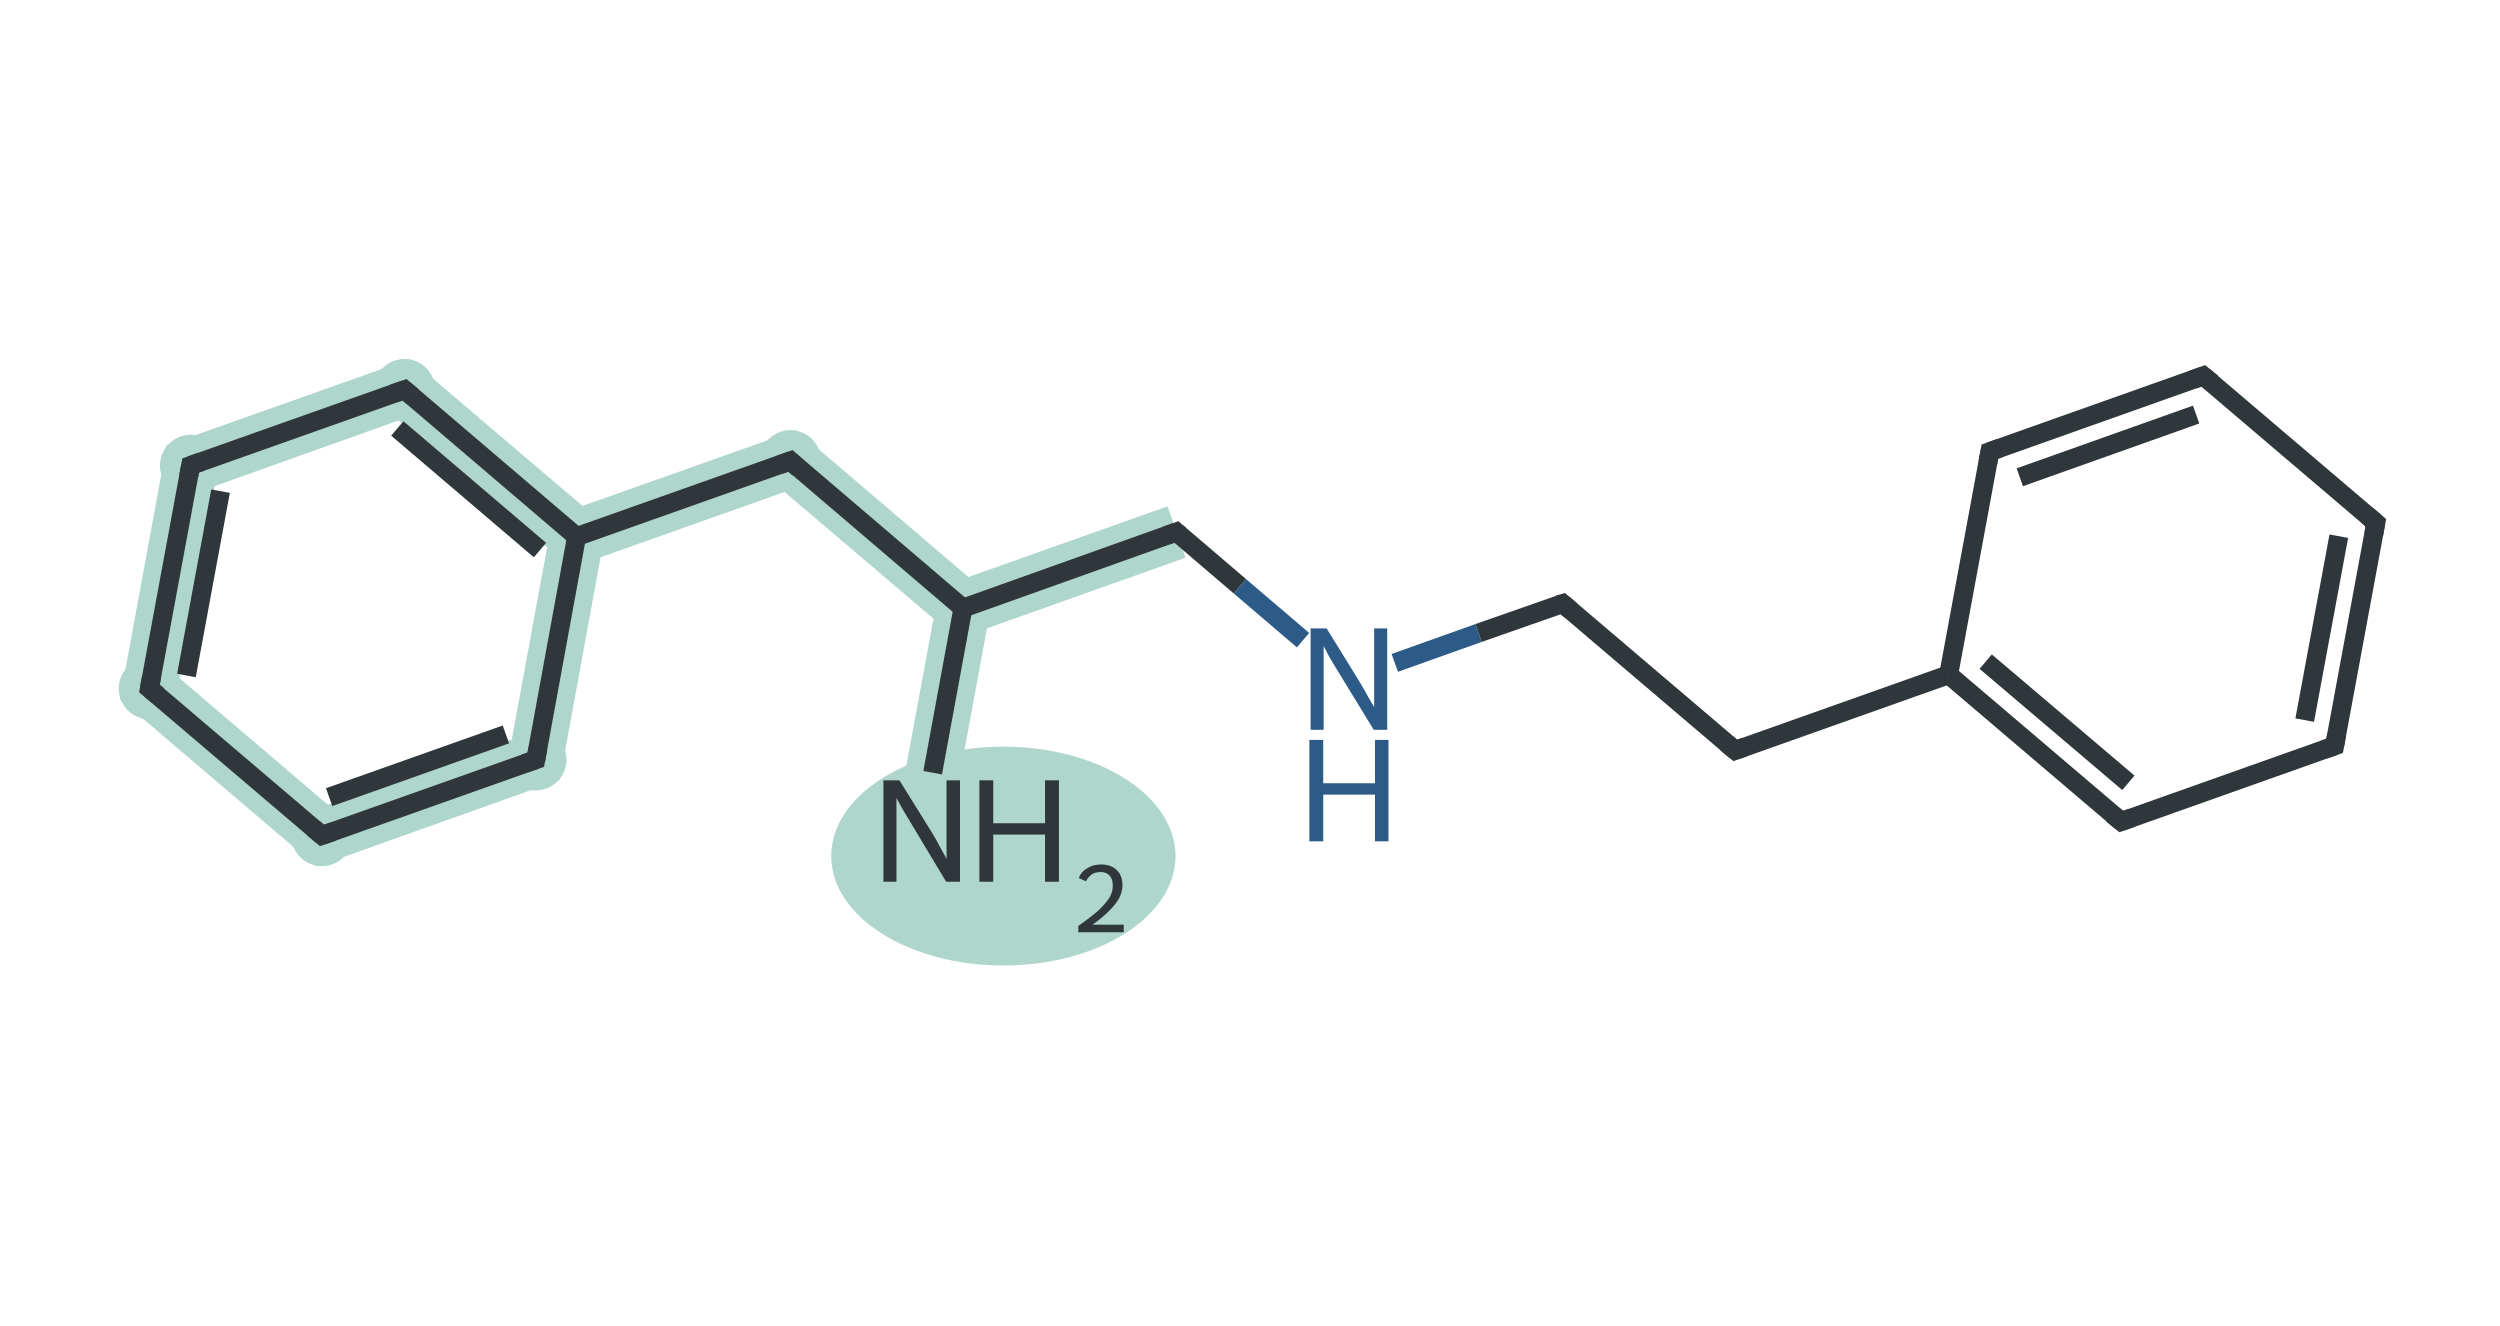
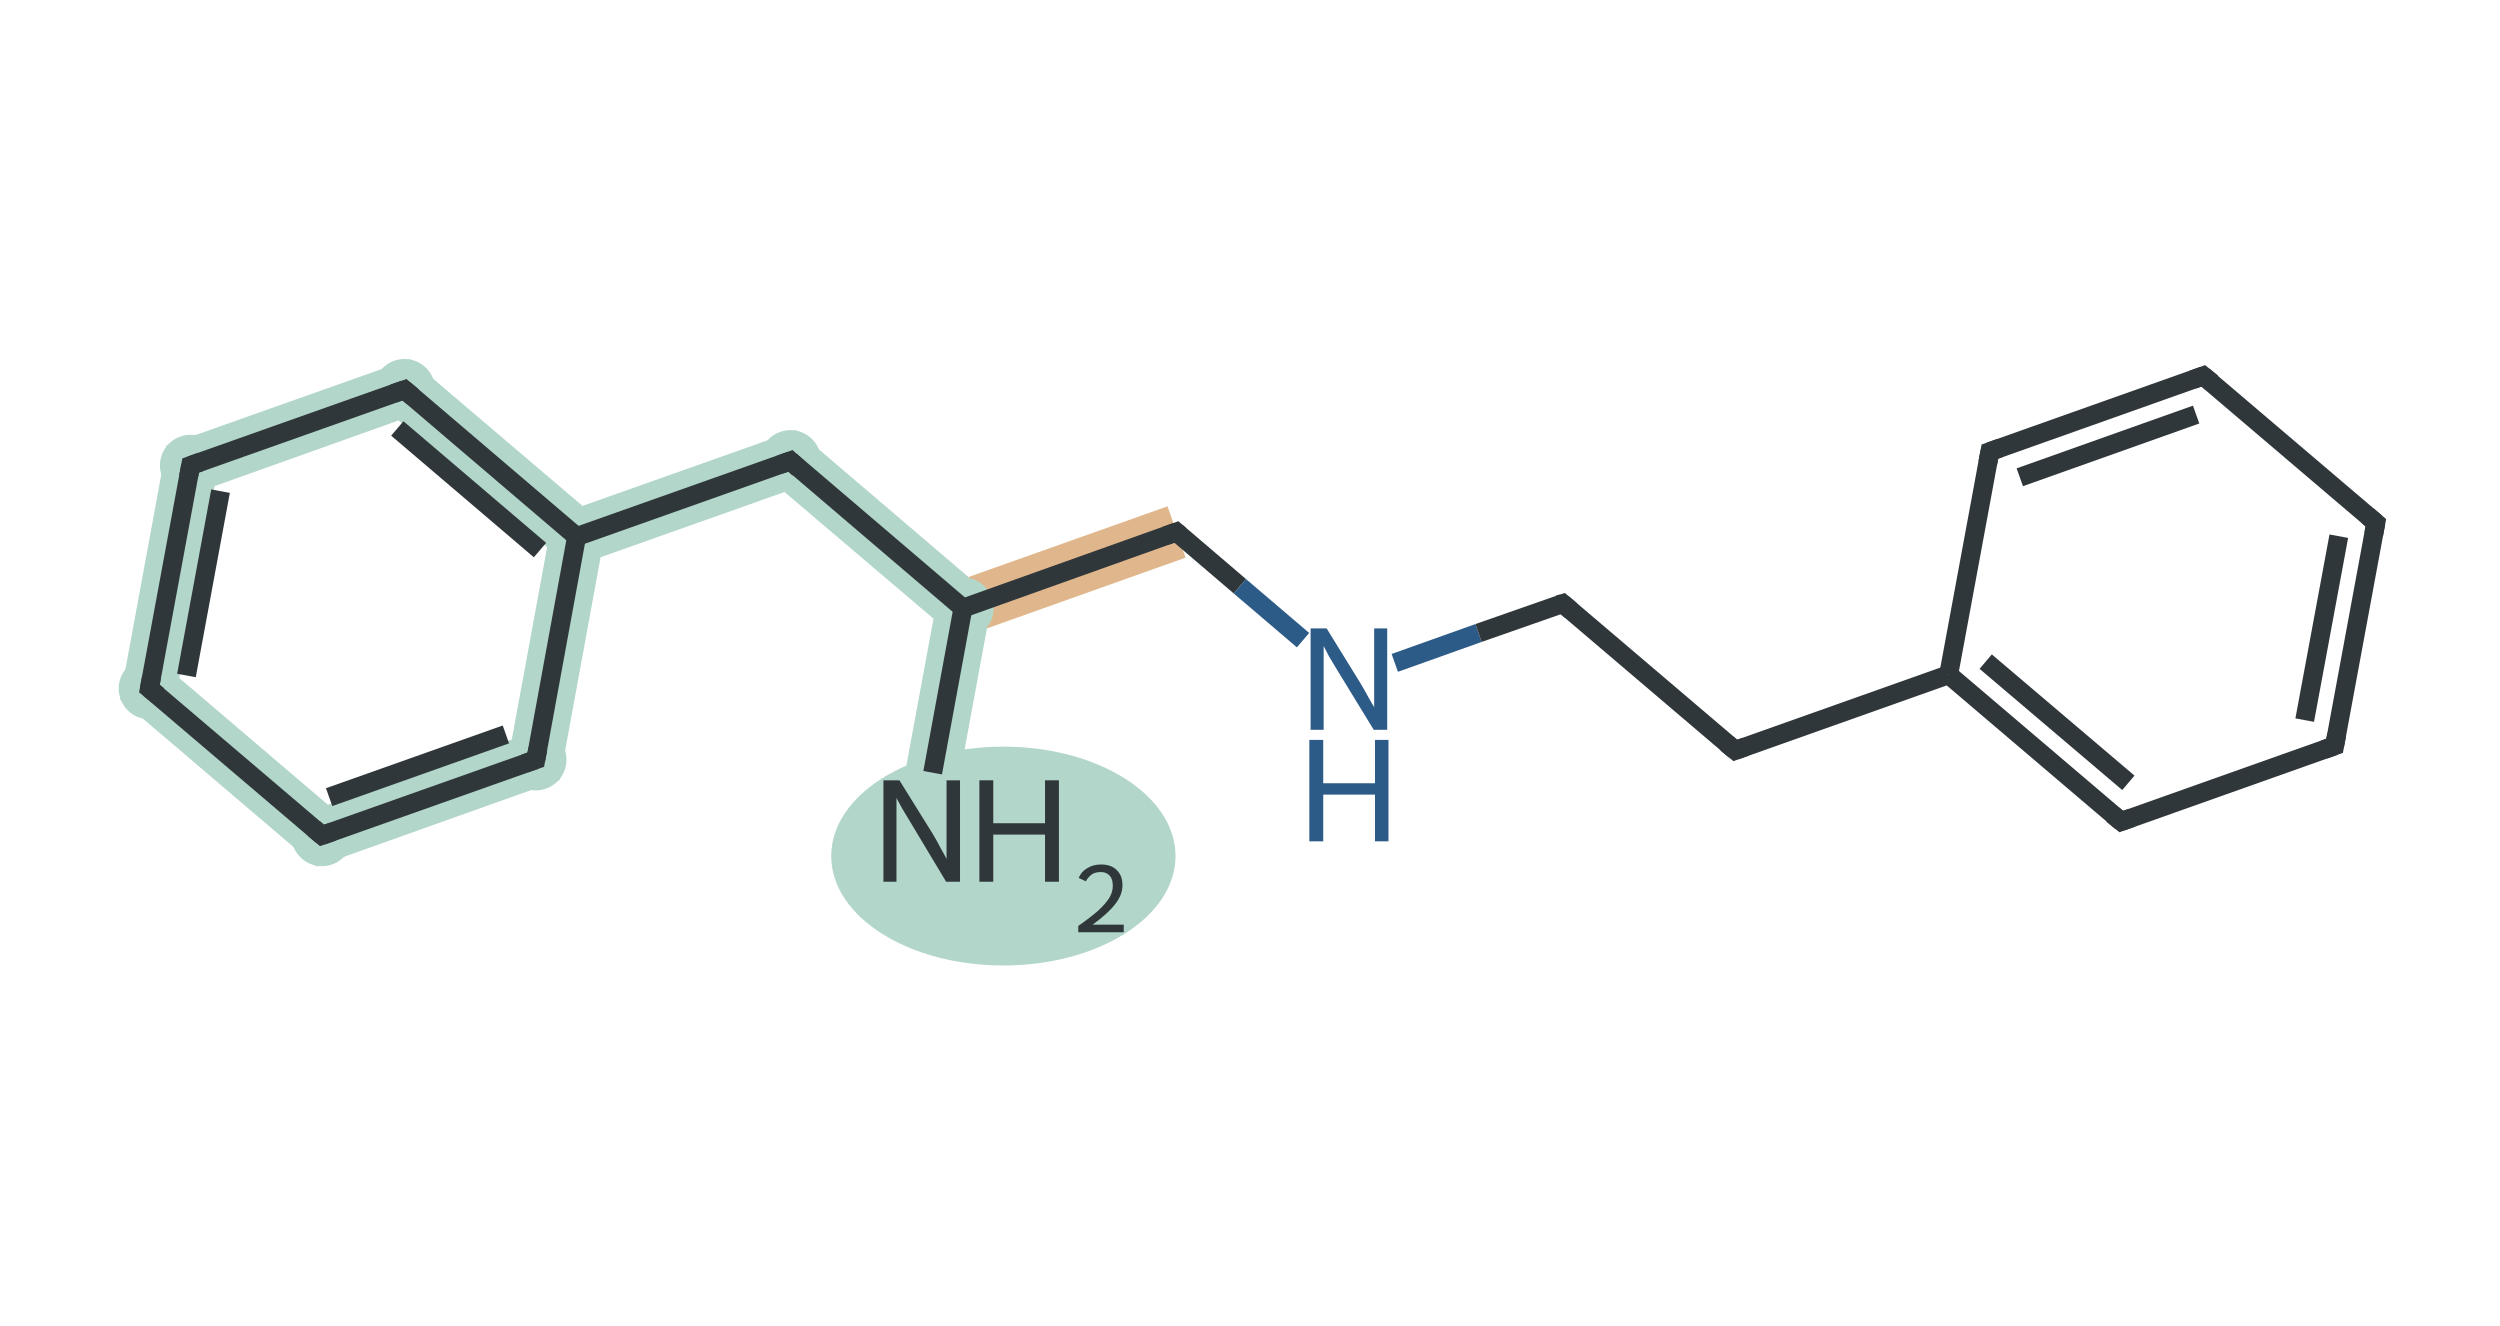
<svg xmlns="http://www.w3.org/2000/svg" version="1.1" baseProfile="full" xml:space="preserve" width="594px" height="315px" viewBox="0 0 594 315">
-   <path class="bond-0 atom-0 atom-1" d="M 228.8,144.5 L 234.5,149.3 L 225.4,198.6 L 212.7,196.3 L 221.8,147.0 Z" style="fill:#AFD6CC;fill-rule:evenodd;fill-opacity:1;stroke:#AFD6CC;stroke-width:0.0px;stroke-linecap:butt;stroke-linejoin:miter;stroke-miterlimit:10;stroke-opacity:1;" />
-   <path class="bond-1 atom-1 atom-2" d="M 277.4,120.3 L 281.7,132.5 L 234.5,149.3 L 228.8,144.5 L 230.1,137.1 Z" style="fill:#AFD6CC;fill-rule:evenodd;fill-opacity:1;stroke:#AFD6CC;stroke-width:0.0px;stroke-linecap:butt;stroke-linejoin:miter;stroke-miterlimit:10;stroke-opacity:1;" />
-   <path class="bond-11 atom-1 atom-12" d="M 189.2,102.2 L 230.1,137.1 L 228.8,144.5 L 221.8,147.0 L 186.4,116.9 Z" style="fill:#AFD6CC;fill-rule:evenodd;fill-opacity:1;stroke:#AFD6CC;stroke-width:0.0px;stroke-linecap:butt;stroke-linejoin:miter;stroke-miterlimit:10;stroke-opacity:1;" />
-   <path class="bond-12 atom-12 atom-13" d="M 189.2,102.2 L 186.4,116.9 L 142.7,132.4 L 137.0,127.5 L 138.4,120.2 Z" style="fill:#AFD6CC;fill-rule:evenodd;fill-opacity:1;stroke:#AFD6CC;stroke-width:0.0px;stroke-linecap:butt;stroke-linejoin:miter;stroke-miterlimit:10;stroke-opacity:1;" />
-   <path class="bond-13 atom-13 atom-14" d="M 97.4,85.3 L 138.4,120.2 L 137.0,127.5 L 130.0,130.0 L 94.7,99.9 Z" style="fill:#AFD6CC;fill-rule:evenodd;fill-opacity:1;stroke:#AFD6CC;stroke-width:0.0px;stroke-linecap:butt;stroke-linejoin:miter;stroke-miterlimit:10;stroke-opacity:1;" />
-   <path class="bond-19 atom-13 atom-18" d="M 137.0,127.5 L 142.7,132.4 L 133.0,185.3 L 121.6,175.7 L 130.0,130.0 Z" style="fill:#AFD6CC;fill-rule:evenodd;fill-opacity:1;stroke:#AFD6CC;stroke-width:0.0px;stroke-linecap:butt;stroke-linejoin:miter;stroke-miterlimit:10;stroke-opacity:1;" />
-   <path class="bond-14 atom-14 atom-15" d="M 97.4,85.3 L 94.7,99.9 L 51.0,115.5 L 39.6,105.8 Z" style="fill:#AFD6CC;fill-rule:evenodd;fill-opacity:1;stroke:#AFD6CC;stroke-width:0.0px;stroke-linecap:butt;stroke-linejoin:miter;stroke-miterlimit:10;stroke-opacity:1;" />
-   <path class="bond-15 atom-15 atom-16" d="M 39.6,105.8 L 51.0,115.5 L 42.6,161.1 L 28.5,166.1 Z" style="fill:#AFD6CC;fill-rule:evenodd;fill-opacity:1;stroke:#AFD6CC;stroke-width:0.0px;stroke-linecap:butt;stroke-linejoin:miter;stroke-miterlimit:10;stroke-opacity:1;" />
-   <path class="bond-16 atom-16 atom-17" d="M 42.6,161.1 L 77.9,191.2 L 75.2,205.9 L 28.5,166.1 Z" style="fill:#AFD6CC;fill-rule:evenodd;fill-opacity:1;stroke:#AFD6CC;stroke-width:0.0px;stroke-linecap:butt;stroke-linejoin:miter;stroke-miterlimit:10;stroke-opacity:1;" />
-   <path class="bond-17 atom-17 atom-18" d="M 121.6,175.7 L 133.0,185.3 L 75.2,205.9 L 77.9,191.2 Z" style="fill:#AFD6CC;fill-rule:evenodd;fill-opacity:1;stroke:#AFD6CC;stroke-width:0.0px;stroke-linecap:butt;stroke-linejoin:miter;stroke-miterlimit:10;stroke-opacity:1;" />
-   <ellipse cx="238.4" cy="203.4" rx="40.4" ry="25.5" class="atom-0" style="fill:#AFD6CC;fill-rule:evenodd;stroke:#AFD6CC;stroke-width:1.0px;stroke-linecap:butt;stroke-linejoin:miter;stroke-opacity:1" />
-   <ellipse cx="228.8" cy="144.5" rx="6.8" ry="6.8" class="atom-1" style="fill:#AFD6CC;fill-rule:evenodd;stroke:#AFD6CC;stroke-width:1.0px;stroke-linecap:butt;stroke-linejoin:miter;stroke-opacity:1" />
-   <ellipse cx="187.8" cy="109.5" rx="6.8" ry="6.8" class="atom-12" style="fill:#AFD6CC;fill-rule:evenodd;stroke:#AFD6CC;stroke-width:1.0px;stroke-linecap:butt;stroke-linejoin:miter;stroke-opacity:1" />
-   <ellipse cx="137.0" cy="127.5" rx="6.8" ry="6.8" class="atom-13" style="fill:#AFD6CC;fill-rule:evenodd;stroke:#AFD6CC;stroke-width:1.0px;stroke-linecap:butt;stroke-linejoin:miter;stroke-opacity:1" />
-   <ellipse cx="96.1" cy="92.6" rx="6.8" ry="6.8" class="atom-14" style="fill:#AFD6CC;fill-rule:evenodd;stroke:#AFD6CC;stroke-width:1.0px;stroke-linecap:butt;stroke-linejoin:miter;stroke-opacity:1" />
-   <ellipse cx="45.3" cy="110.6" rx="6.8" ry="6.8" class="atom-15" style="fill:#AFD6CC;fill-rule:evenodd;stroke:#AFD6CC;stroke-width:1.0px;stroke-linecap:butt;stroke-linejoin:miter;stroke-opacity:1" />
-   <ellipse cx="35.5" cy="163.6" rx="6.8" ry="6.8" class="atom-16" style="fill:#AFD6CC;fill-rule:evenodd;stroke:#AFD6CC;stroke-width:1.0px;stroke-linecap:butt;stroke-linejoin:miter;stroke-opacity:1" />
-   <ellipse cx="76.5" cy="198.5" rx="6.8" ry="6.8" class="atom-17" style="fill:#AFD6CC;fill-rule:evenodd;stroke:#AFD6CC;stroke-width:1.0px;stroke-linecap:butt;stroke-linejoin:miter;stroke-opacity:1" />
-   <ellipse cx="127.3" cy="180.5" rx="6.8" ry="6.8" class="atom-18" style="fill:#AFD6CC;fill-rule:evenodd;stroke:#AFD6CC;stroke-width:1.0px;stroke-linecap:butt;stroke-linejoin:miter;stroke-opacity:1" />
+   <path class="bond-0 atom-0 atom-1" d="M 228.8,144.5 L 234.5,149.3 L 225.4,198.6 L 212.7,196.3 L 221.8,147.0 Z" style="fill:#B2D6C9;fill-rule:evenodd;fill-opacity:1;stroke:#B2D6C9;stroke-width:0.0px;stroke-linecap:butt;stroke-linejoin:miter;stroke-miterlimit:10;stroke-opacity:1;" />
+   <path class="bond-1 atom-1 atom-2" d="M 277.4,120.3 L 281.7,132.5 L 234.5,149.3 L 228.8,144.5 L 230.1,137.1 Z" style="fill:#E0B78C;fill-rule:evenodd;fill-opacity:1;stroke:#E0B78C;stroke-width:0.0px;stroke-linecap:butt;stroke-linejoin:miter;stroke-miterlimit:10;stroke-opacity:1;" />
+   <path class="bond-11 atom-1 atom-12" d="M 189.2,102.2 L 230.1,137.1 L 228.8,144.5 L 221.8,147.0 L 186.4,116.9 Z" style="fill:#B2D6C9;fill-rule:evenodd;fill-opacity:1;stroke:#B2D6C9;stroke-width:0.0px;stroke-linecap:butt;stroke-linejoin:miter;stroke-miterlimit:10;stroke-opacity:1;" />
+   <path class="bond-12 atom-12 atom-13" d="M 189.2,102.2 L 186.4,116.9 L 142.7,132.4 L 137.0,127.5 L 138.4,120.2 Z" style="fill:#B2D6C9;fill-rule:evenodd;fill-opacity:1;stroke:#B2D6C9;stroke-width:0.0px;stroke-linecap:butt;stroke-linejoin:miter;stroke-miterlimit:10;stroke-opacity:1;" />
+   <path class="bond-13 atom-13 atom-14" d="M 97.4,85.3 L 138.4,120.2 L 137.0,127.5 L 130.0,130.0 L 94.7,99.9 Z" style="fill:#B2D6C9;fill-rule:evenodd;fill-opacity:1;stroke:#B2D6C9;stroke-width:0.0px;stroke-linecap:butt;stroke-linejoin:miter;stroke-miterlimit:10;stroke-opacity:1;" />
+   <path class="bond-19 atom-13 atom-18" d="M 137.0,127.5 L 142.7,132.4 L 133.0,185.3 L 121.6,175.7 L 130.0,130.0 Z" style="fill:#B2D6C9;fill-rule:evenodd;fill-opacity:1;stroke:#B2D6C9;stroke-width:0.0px;stroke-linecap:butt;stroke-linejoin:miter;stroke-miterlimit:10;stroke-opacity:1;" />
+   <path class="bond-14 atom-14 atom-15" d="M 97.4,85.3 L 94.7,99.9 L 51.0,115.5 L 39.6,105.8 Z" style="fill:#B2D6C9;fill-rule:evenodd;fill-opacity:1;stroke:#B2D6C9;stroke-width:0.0px;stroke-linecap:butt;stroke-linejoin:miter;stroke-miterlimit:10;stroke-opacity:1;" />
+   <path class="bond-15 atom-15 atom-16" d="M 39.6,105.8 L 51.0,115.5 L 42.6,161.1 L 28.5,166.1 Z" style="fill:#B2D6C9;fill-rule:evenodd;fill-opacity:1;stroke:#B2D6C9;stroke-width:0.0px;stroke-linecap:butt;stroke-linejoin:miter;stroke-miterlimit:10;stroke-opacity:1;" />
+   <path class="bond-16 atom-16 atom-17" d="M 42.6,161.1 L 77.9,191.2 L 75.2,205.9 L 28.5,166.1 Z" style="fill:#B2D6C9;fill-rule:evenodd;fill-opacity:1;stroke:#B2D6C9;stroke-width:0.0px;stroke-linecap:butt;stroke-linejoin:miter;stroke-miterlimit:10;stroke-opacity:1;" />
+   <path class="bond-17 atom-17 atom-18" d="M 121.6,175.7 L 133.0,185.3 L 75.2,205.9 L 77.9,191.2 Z" style="fill:#B2D6C9;fill-rule:evenodd;fill-opacity:1;stroke:#B2D6C9;stroke-width:0.0px;stroke-linecap:butt;stroke-linejoin:miter;stroke-miterlimit:10;stroke-opacity:1;" />
+   <ellipse cx="238.4" cy="203.4" rx="40.4" ry="25.5" class="atom-0" style="fill:#B2D6C9;fill-rule:evenodd;stroke:#B2D6C9;stroke-width:1.0px;stroke-linecap:butt;stroke-linejoin:miter;stroke-opacity:1" />
+   <ellipse cx="228.8" cy="144.5" rx="6.8" ry="6.8" class="atom-1" style="fill:#B2D6C9;fill-rule:evenodd;stroke:#B2D6C9;stroke-width:1.0px;stroke-linecap:butt;stroke-linejoin:miter;stroke-opacity:1" />
+   <ellipse cx="187.8" cy="109.5" rx="6.8" ry="6.8" class="atom-12" style="fill:#B2D6C9;fill-rule:evenodd;stroke:#B2D6C9;stroke-width:1.0px;stroke-linecap:butt;stroke-linejoin:miter;stroke-opacity:1" />
+   <ellipse cx="137.0" cy="127.5" rx="6.8" ry="6.8" class="atom-13" style="fill:#B2D6C9;fill-rule:evenodd;stroke:#B2D6C9;stroke-width:1.0px;stroke-linecap:butt;stroke-linejoin:miter;stroke-opacity:1" />
+   <ellipse cx="96.1" cy="92.6" rx="6.8" ry="6.8" class="atom-14" style="fill:#B2D6C9;fill-rule:evenodd;stroke:#B2D6C9;stroke-width:1.0px;stroke-linecap:butt;stroke-linejoin:miter;stroke-opacity:1" />
+   <ellipse cx="45.3" cy="110.6" rx="6.8" ry="6.8" class="atom-15" style="fill:#B2D6C9;fill-rule:evenodd;stroke:#B2D6C9;stroke-width:1.0px;stroke-linecap:butt;stroke-linejoin:miter;stroke-opacity:1" />
+   <ellipse cx="35.5" cy="163.6" rx="6.8" ry="6.8" class="atom-16" style="fill:#B2D6C9;fill-rule:evenodd;stroke:#B2D6C9;stroke-width:1.0px;stroke-linecap:butt;stroke-linejoin:miter;stroke-opacity:1" />
+   <ellipse cx="76.5" cy="198.5" rx="6.8" ry="6.8" class="atom-17" style="fill:#B2D6C9;fill-rule:evenodd;stroke:#B2D6C9;stroke-width:1.0px;stroke-linecap:butt;stroke-linejoin:miter;stroke-opacity:1" />
+   <ellipse cx="127.3" cy="180.5" rx="6.8" ry="6.8" class="atom-18" style="fill:#B2D6C9;fill-rule:evenodd;stroke:#B2D6C9;stroke-width:1.0px;stroke-linecap:butt;stroke-linejoin:miter;stroke-opacity:1" />
  <path class="bond-0 atom-0 atom-1" d="M 221.6,183.6 L 228.8,144.5" style="fill:none;fill-rule:evenodd;stroke:#30373B;stroke-width:4.5px;stroke-linecap:butt;stroke-linejoin:miter;stroke-opacity:1" />
  <path class="bond-1 atom-1 atom-2" d="M 228.8,144.5 L 279.5,126.4" style="fill:none;fill-rule:evenodd;stroke:#30373B;stroke-width:4.5px;stroke-linecap:butt;stroke-linejoin:miter;stroke-opacity:1" />
  <path class="bond-2 atom-2 atom-3" d="M 279.5,126.4 L 294.6,139.3" style="fill:none;fill-rule:evenodd;stroke:#30373B;stroke-width:4.5px;stroke-linecap:butt;stroke-linejoin:miter;stroke-opacity:1" />
  <path class="bond-2 atom-2 atom-3" d="M 294.6,139.3 L 309.6,152.1" style="fill:none;fill-rule:evenodd;stroke:#2D5B87;stroke-width:4.5px;stroke-linecap:butt;stroke-linejoin:miter;stroke-opacity:1" />
  <path class="bond-3 atom-3 atom-4" d="M 331.4,157.5 L 351.3,150.4" style="fill:none;fill-rule:evenodd;stroke:#2D5B87;stroke-width:4.5px;stroke-linecap:butt;stroke-linejoin:miter;stroke-opacity:1" />
  <path class="bond-3 atom-3 atom-4" d="M 351.3,150.4 L 371.3,143.4" style="fill:none;fill-rule:evenodd;stroke:#30373B;stroke-width:4.5px;stroke-linecap:butt;stroke-linejoin:miter;stroke-opacity:1" />
  <path class="bond-4 atom-4 atom-5" d="M 371.3,143.4 L 412.3,178.3" style="fill:none;fill-rule:evenodd;stroke:#30373B;stroke-width:4.5px;stroke-linecap:butt;stroke-linejoin:miter;stroke-opacity:1" />
  <path class="bond-5 atom-5 atom-6" d="M 412.3,178.3 L 463.0,160.3" style="fill:none;fill-rule:evenodd;stroke:#30373B;stroke-width:4.5px;stroke-linecap:butt;stroke-linejoin:miter;stroke-opacity:1" />
  <path class="bond-6 atom-6 atom-7" d="M 463.0,160.3 L 504.0,195.2" style="fill:none;fill-rule:evenodd;stroke:#30373B;stroke-width:4.5px;stroke-linecap:butt;stroke-linejoin:miter;stroke-opacity:1" />
  <path class="bond-6 atom-6 atom-7" d="M 471.8,157.2 L 505.7,186.0" style="fill:none;fill-rule:evenodd;stroke:#30373B;stroke-width:4.5px;stroke-linecap:butt;stroke-linejoin:miter;stroke-opacity:1" />
  <path class="bond-7 atom-7 atom-8" d="M 504.0,195.2 L 554.7,177.2" style="fill:none;fill-rule:evenodd;stroke:#30373B;stroke-width:4.5px;stroke-linecap:butt;stroke-linejoin:miter;stroke-opacity:1" />
  <path class="bond-8 atom-8 atom-9" d="M 554.7,177.2 L 564.5,124.2" style="fill:none;fill-rule:evenodd;stroke:#30373B;stroke-width:4.5px;stroke-linecap:butt;stroke-linejoin:miter;stroke-opacity:1" />
  <path class="bond-8 atom-8 atom-9" d="M 547.6,171.1 L 555.7,127.4" style="fill:none;fill-rule:evenodd;stroke:#30373B;stroke-width:4.5px;stroke-linecap:butt;stroke-linejoin:miter;stroke-opacity:1" />
  <path class="bond-9 atom-9 atom-10" d="M 564.5,124.2 L 523.5,89.3" style="fill:none;fill-rule:evenodd;stroke:#30373B;stroke-width:4.5px;stroke-linecap:butt;stroke-linejoin:miter;stroke-opacity:1" />
  <path class="bond-10 atom-10 atom-11" d="M 523.5,89.3 L 472.8,107.3" style="fill:none;fill-rule:evenodd;stroke:#30373B;stroke-width:4.5px;stroke-linecap:butt;stroke-linejoin:miter;stroke-opacity:1" />
  <path class="bond-10 atom-10 atom-11" d="M 521.8,98.5 L 479.9,113.4" style="fill:none;fill-rule:evenodd;stroke:#30373B;stroke-width:4.5px;stroke-linecap:butt;stroke-linejoin:miter;stroke-opacity:1" />
  <path class="bond-11 atom-1 atom-12" d="M 228.8,144.5 L 187.8,109.5" style="fill:none;fill-rule:evenodd;stroke:#30373B;stroke-width:4.5px;stroke-linecap:butt;stroke-linejoin:miter;stroke-opacity:1" />
  <path class="bond-12 atom-12 atom-13" d="M 187.8,109.5 L 137.0,127.5" style="fill:none;fill-rule:evenodd;stroke:#30373B;stroke-width:4.5px;stroke-linecap:butt;stroke-linejoin:miter;stroke-opacity:1" />
  <path class="bond-13 atom-13 atom-14" d="M 137.0,127.5 L 96.1,92.6" style="fill:none;fill-rule:evenodd;stroke:#30373B;stroke-width:4.5px;stroke-linecap:butt;stroke-linejoin:miter;stroke-opacity:1" />
  <path class="bond-13 atom-13 atom-14" d="M 128.3,130.7 L 94.4,101.8" style="fill:none;fill-rule:evenodd;stroke:#30373B;stroke-width:4.5px;stroke-linecap:butt;stroke-linejoin:miter;stroke-opacity:1" />
  <path class="bond-14 atom-14 atom-15" d="M 96.1,92.6 L 45.3,110.6" style="fill:none;fill-rule:evenodd;stroke:#30373B;stroke-width:4.5px;stroke-linecap:butt;stroke-linejoin:miter;stroke-opacity:1" />
  <path class="bond-15 atom-15 atom-16" d="M 45.3,110.6 L 35.5,163.6" style="fill:none;fill-rule:evenodd;stroke:#30373B;stroke-width:4.5px;stroke-linecap:butt;stroke-linejoin:miter;stroke-opacity:1" />
  <path class="bond-15 atom-15 atom-16" d="M 52.4,116.7 L 44.3,160.5" style="fill:none;fill-rule:evenodd;stroke:#30373B;stroke-width:4.5px;stroke-linecap:butt;stroke-linejoin:miter;stroke-opacity:1" />
  <path class="bond-16 atom-16 atom-17" d="M 35.5,163.6 L 76.5,198.5" style="fill:none;fill-rule:evenodd;stroke:#30373B;stroke-width:4.5px;stroke-linecap:butt;stroke-linejoin:miter;stroke-opacity:1" />
  <path class="bond-17 atom-17 atom-18" d="M 76.5,198.5 L 127.3,180.5" style="fill:none;fill-rule:evenodd;stroke:#30373B;stroke-width:4.5px;stroke-linecap:butt;stroke-linejoin:miter;stroke-opacity:1" />
  <path class="bond-17 atom-17 atom-18" d="M 78.2,189.4 L 120.2,174.5" style="fill:none;fill-rule:evenodd;stroke:#30373B;stroke-width:4.5px;stroke-linecap:butt;stroke-linejoin:miter;stroke-opacity:1" />
  <path class="bond-18 atom-11 atom-6" d="M 472.8,107.3 L 463.0,160.3" style="fill:none;fill-rule:evenodd;stroke:#30373B;stroke-width:4.5px;stroke-linecap:butt;stroke-linejoin:miter;stroke-opacity:1" />
  <path class="bond-19 atom-18 atom-13" d="M 127.3,180.5 L 137.0,127.5" style="fill:none;fill-rule:evenodd;stroke:#30373B;stroke-width:4.5px;stroke-linecap:butt;stroke-linejoin:miter;stroke-opacity:1" />
  <path d="M 277.0,127.3 L 279.5,126.4 L 280.3,127.1" style="fill:none;stroke:#30373B;stroke-width:4.5px;stroke-linecap:butt;stroke-linejoin:miter;stroke-miterlimit:10;stroke-opacity:1;" />
  <path d="M 370.3,143.7 L 371.3,143.4 L 373.3,145.1" style="fill:none;stroke:#30373B;stroke-width:4.5px;stroke-linecap:butt;stroke-linejoin:miter;stroke-miterlimit:10;stroke-opacity:1;" />
  <path d="M 410.2,176.6 L 412.3,178.3 L 414.8,177.4" style="fill:none;stroke:#30373B;stroke-width:4.5px;stroke-linecap:butt;stroke-linejoin:miter;stroke-miterlimit:10;stroke-opacity:1;" />
  <path d="M 501.9,193.5 L 504.0,195.2 L 506.5,194.3" style="fill:none;stroke:#30373B;stroke-width:4.5px;stroke-linecap:butt;stroke-linejoin:miter;stroke-miterlimit:10;stroke-opacity:1;" />
  <path d="M 552.2,178.1 L 554.7,177.2 L 555.2,174.5" style="fill:none;stroke:#30373B;stroke-width:4.5px;stroke-linecap:butt;stroke-linejoin:miter;stroke-miterlimit:10;stroke-opacity:1;" />
  <path d="M 564.0,126.9 L 564.5,124.2 L 562.5,122.5" style="fill:none;stroke:#30373B;stroke-width:4.5px;stroke-linecap:butt;stroke-linejoin:miter;stroke-miterlimit:10;stroke-opacity:1;" />
  <path d="M 525.6,91.0 L 523.5,89.3 L 521.0,90.2" style="fill:none;stroke:#30373B;stroke-width:4.5px;stroke-linecap:butt;stroke-linejoin:miter;stroke-miterlimit:10;stroke-opacity:1;" />
  <path d="M 475.3,106.4 L 472.8,107.3 L 472.3,110.0" style="fill:none;stroke:#30373B;stroke-width:4.5px;stroke-linecap:butt;stroke-linejoin:miter;stroke-miterlimit:10;stroke-opacity:1;" />
  <path d="M 189.8,111.3 L 187.8,109.5 L 185.3,110.4" style="fill:none;stroke:#30373B;stroke-width:4.5px;stroke-linecap:butt;stroke-linejoin:miter;stroke-miterlimit:10;stroke-opacity:1;" />
  <path d="M 98.1,94.3 L 96.1,92.6 L 93.5,93.5" style="fill:none;stroke:#30373B;stroke-width:4.5px;stroke-linecap:butt;stroke-linejoin:miter;stroke-miterlimit:10;stroke-opacity:1;" />
  <path d="M 47.8,109.7 L 45.3,110.6 L 44.8,113.3" style="fill:none;stroke:#30373B;stroke-width:4.5px;stroke-linecap:butt;stroke-linejoin:miter;stroke-miterlimit:10;stroke-opacity:1;" />
  <path d="M 36.0,160.9 L 35.5,163.6 L 37.6,165.3" style="fill:none;stroke:#30373B;stroke-width:4.5px;stroke-linecap:butt;stroke-linejoin:miter;stroke-miterlimit:10;stroke-opacity:1;" />
  <path d="M 74.5,196.8 L 76.5,198.5 L 79.1,197.6" style="fill:none;stroke:#30373B;stroke-width:4.5px;stroke-linecap:butt;stroke-linejoin:miter;stroke-miterlimit:10;stroke-opacity:1;" />
  <path d="M 124.7,181.4 L 127.3,180.5 L 127.8,177.9" style="fill:none;stroke:#30373B;stroke-width:4.5px;stroke-linecap:butt;stroke-linejoin:miter;stroke-miterlimit:10;stroke-opacity:1;" />
  <path class="atom-0" d="M 213.7 185.4 L 221.6 198.1 Q 222.4 199.4, 223.6 201.7 Q 224.9 204.0, 224.9 204.1 L 224.9 185.4 L 228.1 185.4 L 228.1 209.5 L 224.8 209.5 L 216.4 195.5 Q 215.4 193.9, 214.3 192.0 Q 213.3 190.1, 213.0 189.6 L 213.0 209.5 L 209.9 209.5 L 209.9 185.4 L 213.7 185.4 " fill="#30373B" />
  <path class="atom-0" d="M 232.7 185.4 L 236.0 185.4 L 236.0 195.6 L 248.3 195.6 L 248.3 185.4 L 251.6 185.4 L 251.6 209.5 L 248.3 209.5 L 248.3 198.3 L 236.0 198.3 L 236.0 209.5 L 232.7 209.5 L 232.7 185.4 " fill="#30373B" />
  <path class="atom-0" d="M 256.3 208.6 Q 256.9 207.1, 258.3 206.3 Q 259.7 205.4, 261.6 205.4 Q 264.0 205.4, 265.3 206.7 Q 266.7 208.0, 266.7 210.3 Q 266.7 212.7, 264.9 214.9 Q 263.2 217.1, 259.6 219.7 L 267.0 219.7 L 267.0 221.5 L 256.2 221.5 L 256.2 220.0 Q 259.2 217.9, 261.0 216.3 Q 262.7 214.7, 263.6 213.3 Q 264.4 211.9, 264.4 210.5 Q 264.4 208.9, 263.7 208.1 Q 262.9 207.2, 261.6 207.2 Q 260.3 207.2, 259.5 207.7 Q 258.6 208.3, 258.0 209.4 L 256.3 208.6 " fill="#30373B" />
  <path class="atom-3" d="M 315.2 149.3 L 323.1 162.1 Q 323.9 163.4, 325.1 165.6 Q 326.4 167.9, 326.5 168.0 L 326.5 149.3 L 329.6 149.3 L 329.6 173.4 L 326.4 173.4 L 317.9 159.5 Q 316.9 157.8, 315.8 156.0 Q 314.8 154.1, 314.5 153.5 L 314.5 173.4 L 311.4 173.4 L 311.4 149.3 L 315.2 149.3 " fill="#2D5B87" />
  <path class="atom-3" d="M 311.1 175.8 L 314.4 175.8 L 314.4 186.1 L 326.7 186.1 L 326.7 175.8 L 329.9 175.8 L 329.9 199.9 L 326.7 199.9 L 326.7 188.8 L 314.4 188.8 L 314.4 199.9 L 311.1 199.9 L 311.1 175.8 " fill="#2D5B87" />
</svg>
